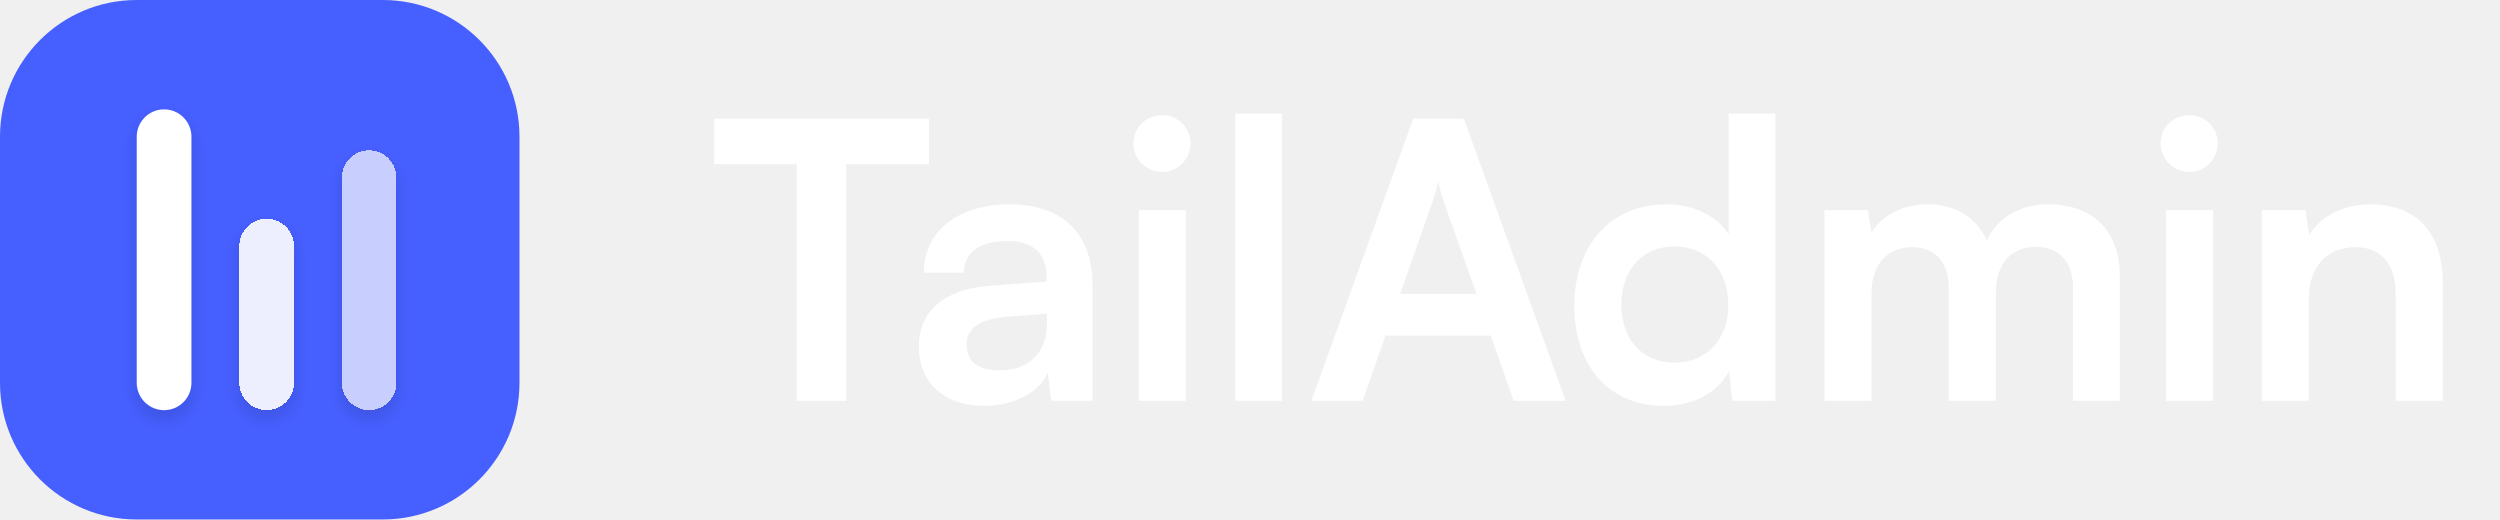
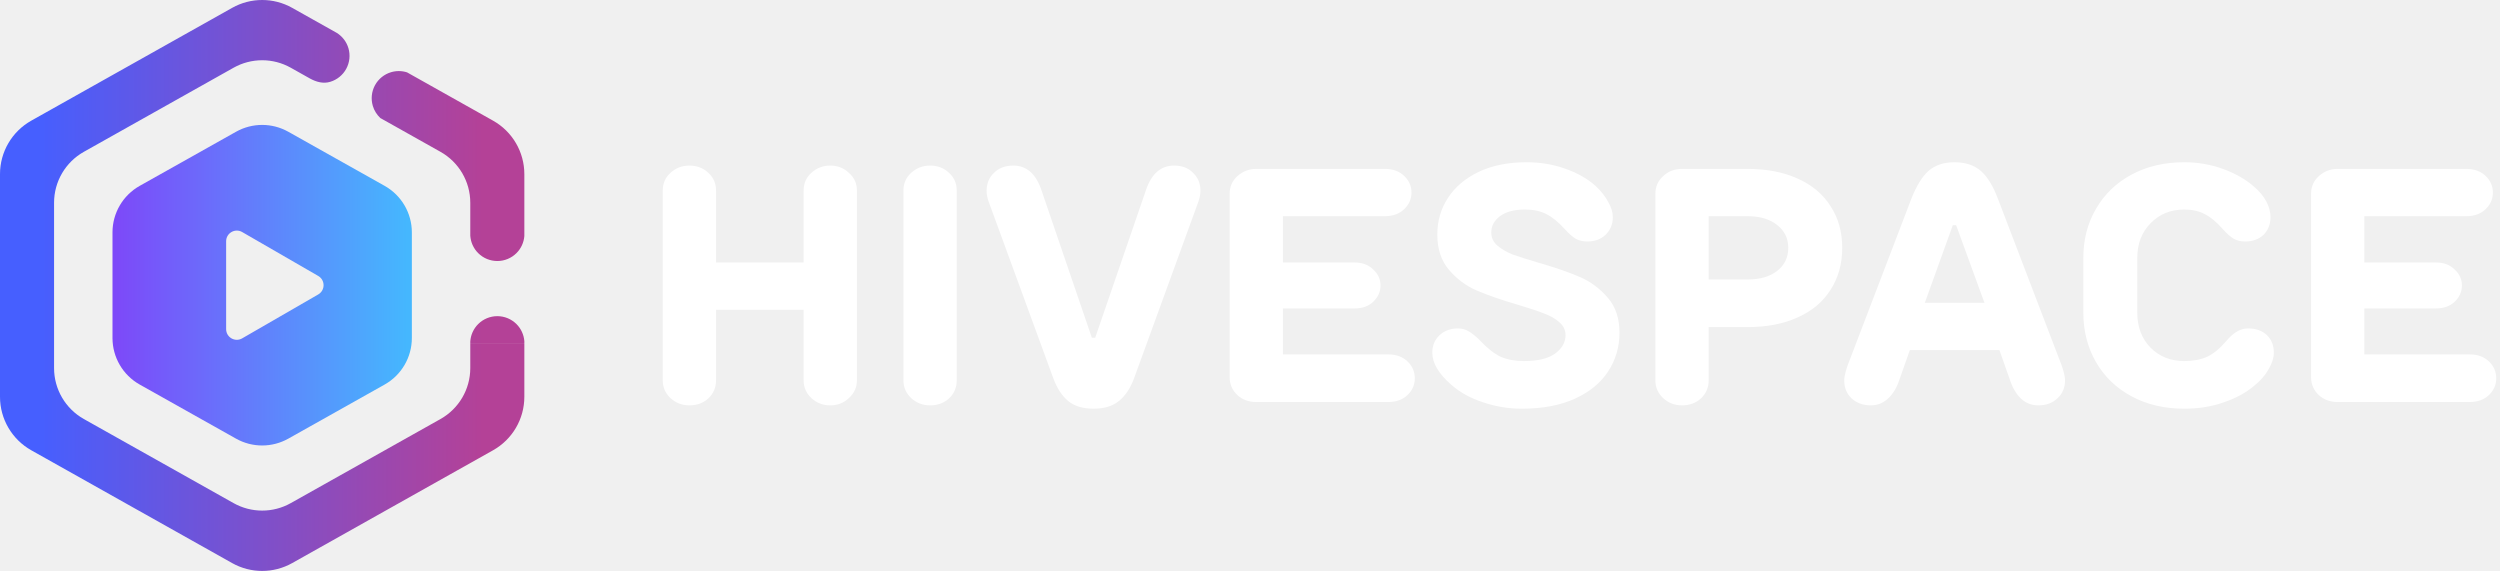
- <svg xmlns="http://www.w3.org/2000/svg" width="154" height="32" viewBox="0 0 154 32" fill="none">
-   <path d="M0 8.421C0 3.77 3.77 0 8.421 0H23.579C28.23 0 32 3.77 32 8.421V23.579C32 28.23 28.23 32 23.579 32H8.421C3.77 32 0 28.23 0 23.579V8.421Z" fill="#465FFF" />
-   <g filter="url(#filter0_d_1608_324)">
-     <path d="M8.424 8.422C8.424 7.491 9.178 6.737 10.108 6.737C11.038 6.737 11.792 7.491 11.792 8.422V23.579C11.792 24.51 11.038 25.264 10.108 25.264C9.178 25.264 8.424 24.51 8.424 23.579V8.422Z" fill="white" />
-   </g>
-   <g filter="url(#filter1_d_1608_324)">
-     <path d="M14.742 15.157C14.742 14.227 15.496 13.473 16.426 13.473C17.357 13.473 18.111 14.227 18.111 15.157V23.578C18.111 24.508 17.357 25.262 16.426 25.262C15.496 25.262 14.742 24.508 14.742 23.578V15.157Z" fill="white" fill-opacity="0.9" shape-rendering="crispEdges" />
-   </g>
-   <g filter="url(#filter2_d_1608_324)">
-     <path d="M21.055 10.946C21.055 10.016 21.809 9.262 22.739 9.262C23.669 9.262 24.423 10.016 24.423 10.946V23.578C24.423 24.508 23.669 25.262 22.739 25.262C21.809 25.262 21.055 24.508 21.055 23.578V10.946Z" fill="white" fill-opacity="0.7" shape-rendering="crispEdges" />
-   </g>
-   <path d="M44 10.115H49.089V24.691H52.132V10.115H57.221V7.309H44V10.115Z" fill="white" />
-   <path d="M60.617 25C62.448 25 64.042 24.168 64.541 22.955L64.755 24.691H67.299V17.558C67.299 14.3 65.349 12.588 62.187 12.588C59.001 12.588 56.908 14.252 56.908 16.797H59.381C59.381 15.56 60.332 14.847 62.044 14.847C63.518 14.847 64.47 15.489 64.47 17.082V17.343L60.95 17.605C58.168 17.819 56.599 19.174 56.599 21.338C56.599 23.549 58.121 25 60.617 25ZM61.569 22.812C60.261 22.812 59.547 22.289 59.547 21.219C59.547 20.268 60.237 19.674 62.044 19.507L64.493 19.317V19.935C64.493 21.742 63.352 22.812 61.569 22.812Z" fill="white" />
-   <path d="M71.6 10.591C72.551 10.591 73.335 9.806 73.335 8.831C73.335 7.856 72.551 7.095 71.6 7.095C70.601 7.095 69.816 7.856 69.816 8.831C69.816 9.806 70.601 10.591 71.6 10.591ZM70.149 24.691H73.05V12.944H70.149V24.691Z" fill="white" />
-   <path d="M78.972 24.691V7H76.095V24.691H78.972Z" fill="white" />
-   <path d="M83.941 24.691L85.344 20.672H91.835L93.238 24.691H96.448L90.171 7.309H87.056L80.778 24.691H83.941ZM88.221 12.493C88.387 12.017 88.53 11.494 88.601 11.161C88.649 11.518 88.815 12.041 88.958 12.493L90.955 18.104H86.247L88.221 12.493Z" fill="white" />
-   <path d="M102.493 25C104.276 25 105.798 24.215 106.511 22.86L106.701 24.691H109.364V7H106.487V14.443C105.75 13.277 104.3 12.588 102.659 12.588C99.116 12.588 96.976 15.203 96.976 18.865C96.976 22.503 99.092 25 102.493 25ZM103.135 22.337C101.113 22.337 99.877 20.863 99.877 18.77C99.877 16.678 101.113 15.18 103.135 15.18C105.156 15.18 106.464 16.654 106.464 18.77C106.464 20.886 105.156 22.337 103.135 22.337Z" fill="white" />
-   <path d="M115.289 24.691V18.033C115.289 16.131 116.406 15.227 117.785 15.227C119.164 15.227 120.044 16.107 120.044 17.748V24.691H122.945V18.033C122.945 16.107 124.015 15.203 125.418 15.203C126.797 15.203 127.701 16.083 127.701 17.771V24.691H130.578V17.011C130.578 14.3 129.008 12.588 126.155 12.588C124.372 12.588 122.993 13.468 122.398 14.823C121.78 13.468 120.543 12.588 118.76 12.588C117.072 12.588 115.883 13.349 115.289 14.324L115.051 12.944H112.388V24.691H115.289Z" fill="white" />
-   <path d="M134.876 10.591C135.827 10.591 136.612 9.806 136.612 8.831C136.612 7.856 135.827 7.095 134.876 7.095C133.877 7.095 133.093 7.856 133.093 8.831C133.093 9.806 133.877 10.591 134.876 10.591ZM133.426 24.691H136.327V12.944H133.426V24.691Z" fill="white" />
-   <path d="M142.225 24.691V18.366C142.225 16.464 143.318 15.227 145.102 15.227C146.6 15.227 147.575 16.178 147.575 18.152V24.691H150.476V17.462C150.476 14.419 148.954 12.588 146.005 12.588C144.412 12.588 142.985 13.277 142.248 14.466L142.011 12.944H139.324V24.691H142.225Z" fill="white" />
+ <svg xmlns="http://www.w3.org/2000/svg" width="578" height="132" viewBox="0 0 578 132" fill="none">
+   <path d="M54.57 30.462C58.323 28.354 62.904 28.354 66.658 30.462L88.922 42.966C92.813 45.151 95.221 49.265 95.221 53.727V78.149C95.221 82.611 92.813 86.727 88.922 88.912L66.658 101.415C62.904 103.523 58.323 103.523 54.57 101.415L32.306 88.912C28.415 86.727 26.007 82.611 26.007 78.149V53.727C26.007 49.265 28.415 45.151 32.306 42.966L54.57 30.462ZM55.985 53.645C54.339 52.696 52.283 53.884 52.283 55.784V76.094C52.283 77.994 54.339 79.181 55.985 78.231L73.575 68.076C75.22 67.126 75.22 64.751 73.575 63.8L55.985 53.645Z" fill="url(#paint0_linear_3430_32790)" />
+   <path d="M53.672 1.816C57.983 -0.605 63.245 -0.605 67.556 1.816L77.527 7.415L71.683 18.152L71.677 18.159L67.225 15.659C63.12 13.354 58.109 13.354 54.004 15.659L19.389 35.1C15.134 37.489 12.5 41.989 12.5 46.869V85.111C12.5 89.99 15.134 94.49 19.389 96.88L54.004 116.321C58.109 118.626 63.12 118.626 67.225 116.321L101.839 96.88C106.093 94.49 108.728 89.99 108.729 85.111V79.371H121.228V91.744C121.227 96.869 118.462 101.594 113.994 104.104L67.556 130.185C63.245 132.606 57.983 132.606 53.672 130.185L7.233 104.104C2.766 101.594 0 96.869 0 91.744V40.255C0 35.131 2.765 30.405 7.233 27.896L53.672 1.816ZM114.981 73.095C116.644 73.095 118.239 73.756 119.414 74.931C120.47 75.987 121.108 77.381 121.228 78.859V79.364H108.729V78.957C108.827 77.443 109.47 76.01 110.55 74.931C111.725 73.756 113.319 73.095 114.981 73.095ZM90.43 16.688C91.643 16.33 92.927 16.351 94.115 16.732L113.994 27.896C118.462 30.405 121.227 35.131 121.228 40.255V54.585C121.108 56.063 120.47 57.458 119.414 58.514C118.239 59.689 116.644 60.349 114.981 60.349C113.319 60.349 111.725 59.689 110.55 58.514C109.471 57.435 108.827 56.002 108.729 54.487V46.869C108.728 41.99 106.093 37.489 101.839 35.1L87.939 27.293C87.12 26.533 86.513 25.562 86.191 24.473C85.721 22.878 85.903 21.162 86.698 19.702C87.493 18.243 88.835 17.158 90.43 16.688ZM77.904 7.627C79.177 8.439 80.126 9.686 80.556 11.142C81.026 12.736 80.843 14.453 80.048 15.912C79.253 17.372 77.911 18.457 76.316 18.927C74.736 19.393 73.166 18.963 71.717 18.182L71.677 18.159L77.527 7.415L77.904 7.627Z" fill="url(#paint1_linear_3430_32790)" />
+   <path d="M191.959 38.28C193.653 38.28 195.09 38.845 196.271 39.974C197.503 41.052 198.119 42.413 198.119 44.055V87.945C198.119 89.537 197.503 90.897 196.271 92.026C195.09 93.156 193.653 93.72 191.959 93.72C190.265 93.72 188.802 93.156 187.57 92.026C186.389 90.897 185.799 89.537 185.799 87.945V71.621H165.548V87.945C165.548 89.588 164.957 90.974 163.777 92.103C162.596 93.181 161.133 93.72 159.388 93.72C157.694 93.72 156.231 93.156 154.999 92.026C153.818 90.897 153.228 89.537 153.228 87.945V44.055C153.228 42.413 153.818 41.052 154.999 39.974C156.231 38.845 157.694 38.28 159.388 38.28C161.133 38.28 162.596 38.845 163.777 39.974C164.957 41.052 165.548 42.413 165.548 44.055V60.687H185.799V44.055C185.799 42.413 186.389 41.052 187.57 39.974C188.802 38.845 190.265 38.28 191.959 38.28Z" fill="white" />
+   <path d="M215.036 93.72C213.342 93.72 211.879 93.156 210.647 92.026C209.466 90.897 208.876 89.537 208.876 87.945V44.055C208.876 42.413 209.466 41.052 210.647 39.974C211.879 38.845 213.342 38.28 215.036 38.28C216.781 38.28 218.244 38.845 219.425 39.974C220.605 41.052 221.196 42.413 221.196 44.055V87.945C221.196 89.588 220.605 90.974 219.425 92.103C218.244 93.181 216.781 93.72 215.036 93.72Z" fill="white" />
+   <path d="M252.822 94.49C250.358 94.49 248.408 93.9 246.97 92.719C245.533 91.539 244.378 89.768 243.505 87.406L228.567 46.596C228.259 45.724 228.105 44.902 228.105 44.132C228.105 42.438 228.67 41.052 229.799 39.974C230.929 38.845 232.417 38.28 234.265 38.28C237.294 38.28 239.45 40.128 240.733 43.824L252.437 78.089H253.207L264.988 43.824C266.272 40.128 268.428 38.28 271.456 38.28C273.304 38.28 274.767 38.845 275.845 39.974C276.975 41.052 277.539 42.413 277.539 44.055C277.539 44.877 277.385 45.724 277.077 46.596L262.216 87.406C261.344 89.768 260.163 91.539 258.674 92.719C257.237 93.9 255.286 94.49 252.822 94.49Z" fill="white" />
+   <path d="M320.945 81.939C322.793 81.939 324.282 82.478 325.411 83.556C326.54 84.634 327.105 85.943 327.105 87.483C327.105 88.972 326.54 90.255 325.411 91.333C324.282 92.411 322.793 92.95 320.945 92.95H290.453C288.708 92.95 287.245 92.411 286.064 91.333C284.883 90.204 284.293 88.818 284.293 87.175V44.825C284.293 43.183 284.883 41.822 286.064 40.744C287.296 39.615 288.759 39.05 290.453 39.05H320.175C322.023 39.05 323.512 39.589 324.641 40.667C325.77 41.745 326.335 43.029 326.335 44.517C326.335 46.006 325.77 47.289 324.641 48.367C323.512 49.445 322.023 49.984 320.175 49.984H296.613V60.687H313.168C314.965 60.687 316.402 61.226 317.48 62.304C318.609 63.331 319.174 64.563 319.174 66C319.174 67.438 318.609 68.695 317.48 69.773C316.402 70.8 314.965 71.313 313.168 71.313H296.613V81.939H320.945Z" fill="white" />
+   <path d="M351.863 94.49C348.783 94.49 345.806 94.003 342.931 93.027C340.056 92.103 337.618 90.769 335.616 89.023C332.639 86.457 331.15 83.967 331.15 81.554C331.15 79.912 331.689 78.577 332.767 77.55C333.896 76.472 335.334 75.933 337.079 75.933C337.952 75.933 338.747 76.139 339.466 76.549C340.236 76.96 341.16 77.704 342.238 78.782C343.881 80.528 345.446 81.76 346.935 82.478C348.475 83.146 350.272 83.479 352.325 83.479C355.508 83.479 357.895 82.915 359.486 81.785C361.129 80.605 361.95 79.167 361.95 77.473C361.95 76.293 361.462 75.292 360.487 74.47C359.563 73.649 358.382 72.982 356.945 72.468C355.559 71.904 353.557 71.236 350.939 70.466C347.089 69.337 343.906 68.233 341.391 67.155C338.927 66.077 336.797 64.486 335 62.381C333.203 60.277 332.305 57.556 332.305 54.219C332.305 51.088 333.126 48.265 334.769 45.749C336.412 43.234 338.773 41.232 341.853 39.743C344.984 38.255 348.68 37.51 352.941 37.51C356.072 37.51 359.024 37.998 361.796 38.973C364.619 39.949 366.981 41.283 368.88 42.977C370.163 44.158 371.139 45.39 371.806 46.673C372.525 47.905 372.884 49.086 372.884 50.215C372.884 51.858 372.319 53.218 371.19 54.296C370.112 55.323 368.7 55.836 366.955 55.836C365.98 55.836 365.107 55.631 364.337 55.22C363.618 54.81 362.746 54.04 361.719 52.91C360.23 51.268 358.793 50.113 357.407 49.445C356.072 48.778 354.455 48.444 352.556 48.444C350.092 48.444 348.167 48.958 346.781 49.984C345.446 51.011 344.779 52.269 344.779 53.757C344.779 54.938 345.241 55.939 346.165 56.76C347.14 57.582 348.321 58.275 349.707 58.839C351.144 59.353 353.172 59.994 355.79 60.764C359.691 61.894 362.874 62.997 365.338 64.075C367.802 65.153 369.932 66.745 371.729 68.849C373.526 70.903 374.424 73.598 374.424 76.934C374.424 80.22 373.551 83.197 371.806 85.866C370.061 88.536 367.494 90.64 364.106 92.18C360.718 93.72 356.637 94.49 351.863 94.49Z" fill="white" />
+   <path d="M404.053 39.05C408.467 39.05 412.317 39.795 415.603 41.283C418.939 42.772 421.48 44.902 423.226 47.674C425.022 50.395 425.921 53.603 425.921 57.299C425.921 60.995 425.022 64.229 423.226 67.001C421.48 69.773 418.939 71.904 415.603 73.392C412.317 74.881 408.467 75.625 404.053 75.625H395.044V87.945C395.044 89.588 394.453 90.974 393.273 92.103C392.092 93.181 390.629 93.72 388.884 93.72C387.19 93.72 385.727 93.156 384.495 92.026C383.314 90.897 382.724 89.537 382.724 87.945V44.825C382.724 43.183 383.314 41.822 384.495 40.744C385.675 39.615 387.138 39.05 388.884 39.05H404.053ZM404.053 64.614C406.927 64.614 409.212 63.947 410.906 62.612C412.6 61.278 413.447 59.507 413.447 57.299C413.447 55.092 412.574 53.321 410.829 51.986C409.135 50.652 406.876 49.984 404.053 49.984H395.044V64.614H404.053Z" fill="white" />
+   <path d="M475.974 82.709C476.95 85.071 477.437 86.816 477.437 87.945C477.437 89.639 476.847 91.025 475.666 92.103C474.537 93.181 473.074 93.72 471.277 93.72C469.737 93.72 468.403 93.207 467.273 92.18C466.144 91.102 465.271 89.614 464.655 87.714L462.268 80.938H441.555L439.168 87.714C438.552 89.614 437.654 91.102 436.473 92.18C435.344 93.207 434.035 93.72 432.546 93.72C430.75 93.72 429.261 93.181 428.08 92.103C426.951 91.025 426.386 89.639 426.386 87.945C426.386 86.816 426.874 85.071 427.849 82.709L441.863 46.057C443.044 43.029 444.379 40.847 445.867 39.512C447.407 38.178 449.409 37.51 451.873 37.51C454.389 37.51 456.416 38.178 457.956 39.512C459.496 40.847 460.831 43.029 461.96 46.057L475.974 82.709ZM452.258 52.063H451.488L445.02 70.004H458.803L452.258 52.063Z" fill="white" />
+   <path d="M504.997 94.49C500.429 94.49 496.373 93.541 492.831 91.641C489.289 89.742 486.543 87.098 484.592 83.71C482.642 80.322 481.666 76.524 481.666 72.314V59.609C481.666 55.4 482.642 51.627 484.592 48.29C486.543 44.902 489.289 42.259 492.831 40.359C496.373 38.46 500.429 37.51 504.997 37.51C508.129 37.51 511.106 38.024 513.929 39.05C516.753 40.077 519.114 41.412 521.013 43.054C522.297 44.132 523.272 45.287 523.939 46.519C524.607 47.751 524.94 48.983 524.94 50.215C524.94 51.858 524.401 53.218 523.323 54.296C522.245 55.323 520.808 55.836 519.011 55.836C518.087 55.836 517.24 55.631 516.47 55.22C515.752 54.81 514.905 54.065 513.929 52.987C512.492 51.345 511.106 50.19 509.771 49.522C508.437 48.804 506.845 48.444 504.997 48.444C501.866 48.444 499.274 49.497 497.22 51.601C495.167 53.706 494.14 56.375 494.14 59.609V72.314C494.14 75.6 495.167 78.295 497.22 80.399C499.274 82.453 501.866 83.479 504.997 83.479C507.051 83.479 508.822 83.146 510.31 82.478C511.799 81.76 513.262 80.553 514.699 78.859C515.623 77.781 516.47 77.037 517.24 76.626C518.01 76.164 518.857 75.933 519.781 75.933C521.578 75.933 523.015 76.447 524.093 77.473C525.171 78.5 525.71 79.86 525.71 81.554C525.71 82.735 525.3 84.018 524.478 85.404C523.708 86.79 522.579 88.074 521.09 89.254C519.191 90.846 516.855 92.103 514.083 93.027C511.363 94.003 508.334 94.49 504.997 94.49Z" fill="white" />
+   <path d="M570.969 81.939C572.817 81.939 574.306 82.478 575.435 83.556C576.565 84.634 577.129 85.943 577.129 87.483C577.129 88.972 576.565 90.255 575.435 91.333C574.306 92.411 572.817 92.95 570.969 92.95H540.477C538.732 92.95 537.269 92.411 536.088 91.333C534.908 90.204 534.317 88.818 534.317 87.175V44.825C534.317 43.183 534.908 41.822 536.088 40.744C537.32 39.615 538.783 39.05 540.477 39.05H570.199C572.047 39.05 573.536 39.589 574.665 40.667C575.795 41.745 576.359 43.029 576.359 44.517C576.359 46.006 575.795 47.289 574.665 48.367C573.536 49.445 572.047 49.984 570.199 49.984H546.637V60.687H563.192C564.989 60.687 566.426 61.226 567.504 62.304C568.634 63.331 569.198 64.563 569.198 66C569.198 67.438 568.634 68.695 567.504 69.773C566.426 70.8 564.989 71.313 563.192 71.313H546.637V81.939H570.969Z" fill="white" />
  <defs>
-     <filter id="filter0_d_1608_324" x="7.424" y="6.237" width="5.368" height="20.526" filterUnits="userSpaceOnUse" color-interpolation-filters="sRGB">
-       <feFlood flood-opacity="0" result="BackgroundImageFix" />
-       <feColorMatrix in="SourceAlpha" type="matrix" values="0 0 0 0 0 0 0 0 0 0 0 0 0 0 0 0 0 0 127 0" result="hardAlpha" />
-       <feOffset dy="0.5" />
-       <feGaussianBlur stdDeviation="0.5" />
-       <feComposite in2="hardAlpha" operator="out" />
-       <feColorMatrix type="matrix" values="0 0 0 0 0 0 0 0 0 0 0 0 0 0 0 0 0 0 0.12 0" />
-       <feBlend mode="normal" in2="BackgroundImageFix" result="effect1_dropShadow_1608_324" />
-       <feBlend mode="normal" in="SourceGraphic" in2="effect1_dropShadow_1608_324" result="shape" />
-     </filter>
-     <filter id="filter1_d_1608_324" x="13.742" y="12.973" width="5.368" height="13.79" filterUnits="userSpaceOnUse" color-interpolation-filters="sRGB">
-       <feFlood flood-opacity="0" result="BackgroundImageFix" />
-       <feColorMatrix in="SourceAlpha" type="matrix" values="0 0 0 0 0 0 0 0 0 0 0 0 0 0 0 0 0 0 127 0" result="hardAlpha" />
-       <feOffset dy="0.5" />
-       <feGaussianBlur stdDeviation="0.5" />
-       <feComposite in2="hardAlpha" operator="out" />
-       <feColorMatrix type="matrix" values="0 0 0 0 0 0 0 0 0 0 0 0 0 0 0 0 0 0 0.12 0" />
-       <feBlend mode="normal" in2="BackgroundImageFix" result="effect1_dropShadow_1608_324" />
-       <feBlend mode="normal" in="SourceGraphic" in2="effect1_dropShadow_1608_324" result="shape" />
-     </filter>
-     <filter id="filter2_d_1608_324" x="20.055" y="8.762" width="5.368" height="18" filterUnits="userSpaceOnUse" color-interpolation-filters="sRGB">
-       <feFlood flood-opacity="0" result="BackgroundImageFix" />
-       <feColorMatrix in="SourceAlpha" type="matrix" values="0 0 0 0 0 0 0 0 0 0 0 0 0 0 0 0 0 0 127 0" result="hardAlpha" />
-       <feOffset dy="0.5" />
-       <feGaussianBlur stdDeviation="0.5" />
-       <feComposite in2="hardAlpha" operator="out" />
-       <feColorMatrix type="matrix" values="0 0 0 0 0 0 0 0 0 0 0 0 0 0 0 0 0 0 0.12 0" />
-       <feBlend mode="normal" in2="BackgroundImageFix" result="effect1_dropShadow_1608_324" />
-       <feBlend mode="normal" in="SourceGraphic" in2="effect1_dropShadow_1608_324" result="shape" />
-     </filter>
+     <linearGradient id="paint0_linear_3430_32790" x1="26.516" y1="64.354" x2="94.095" y2="64.354" gradientUnits="userSpaceOnUse">
+       <stop stop-color="#7D49F9" />
+       <stop offset="1" stop-color="#45B7FE" />
+     </linearGradient>
+     <linearGradient id="paint1_linear_3430_32790" x1="8.674" y1="63.555" x2="111.614" y2="63.555" gradientUnits="userSpaceOnUse">
+       <stop stop-color="#465FFF" />
+       <stop offset="1" stop-color="#B44197" />
+     </linearGradient>
  </defs>
</svg>
